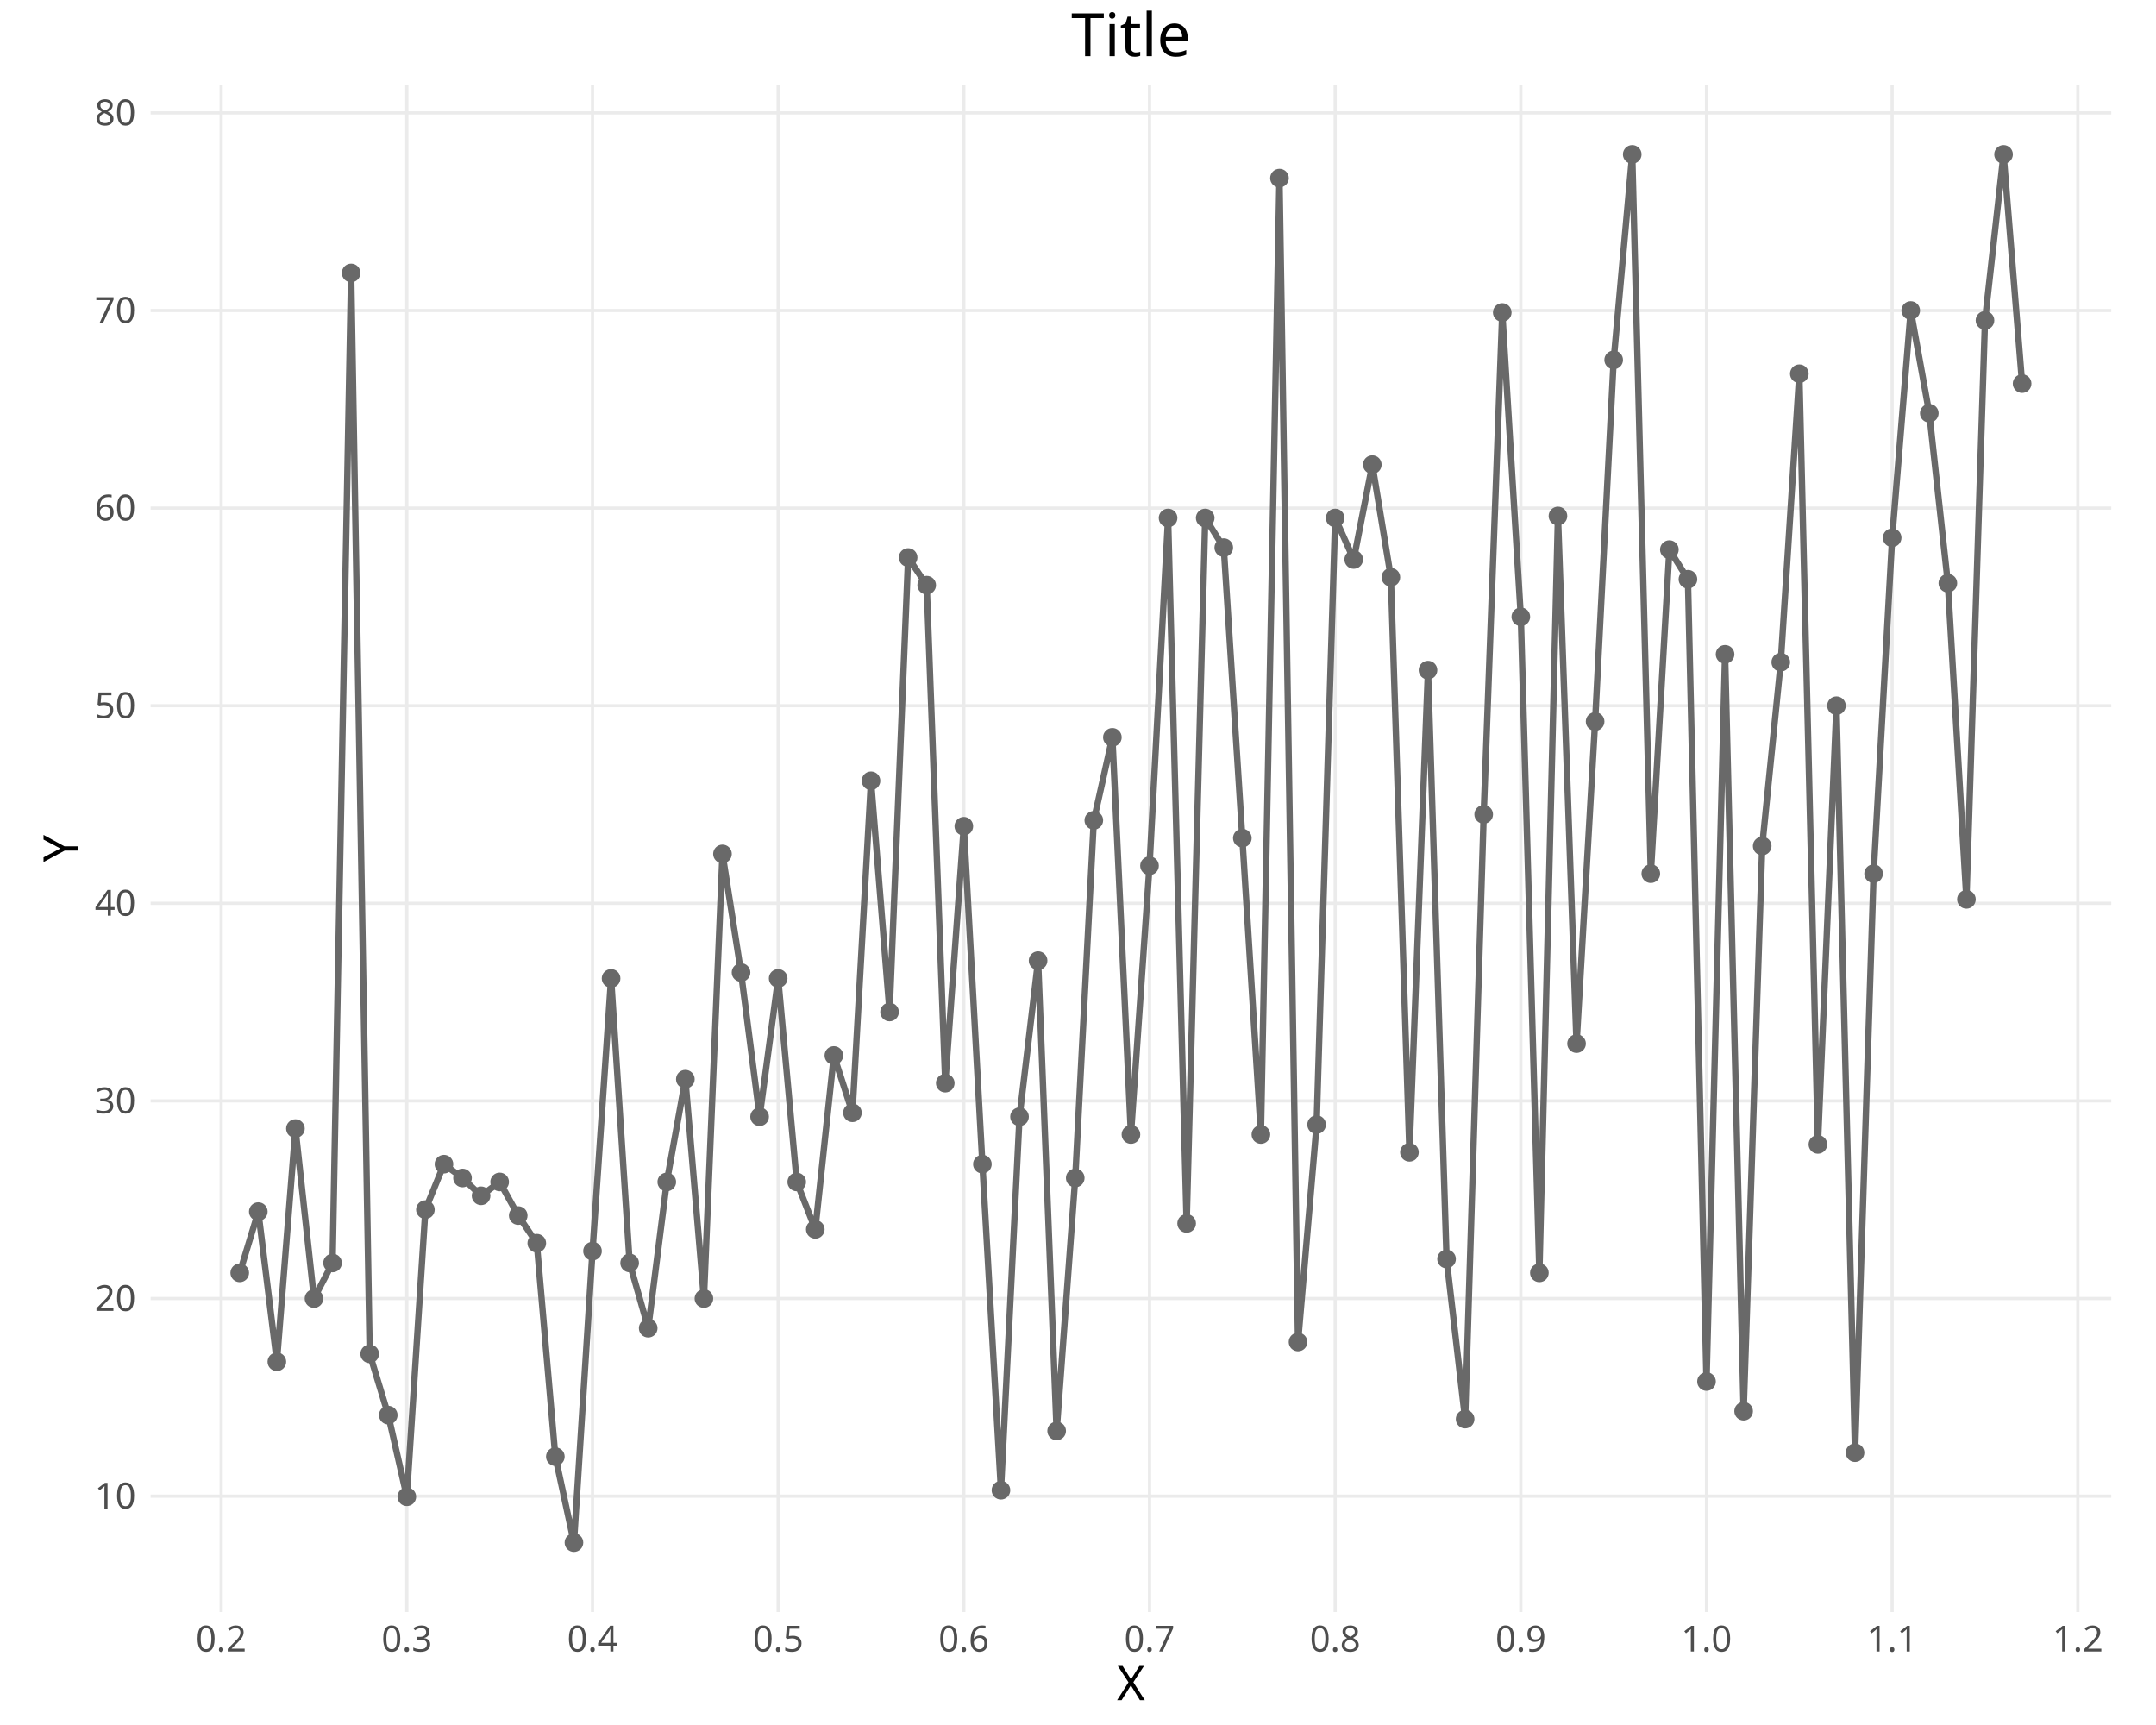
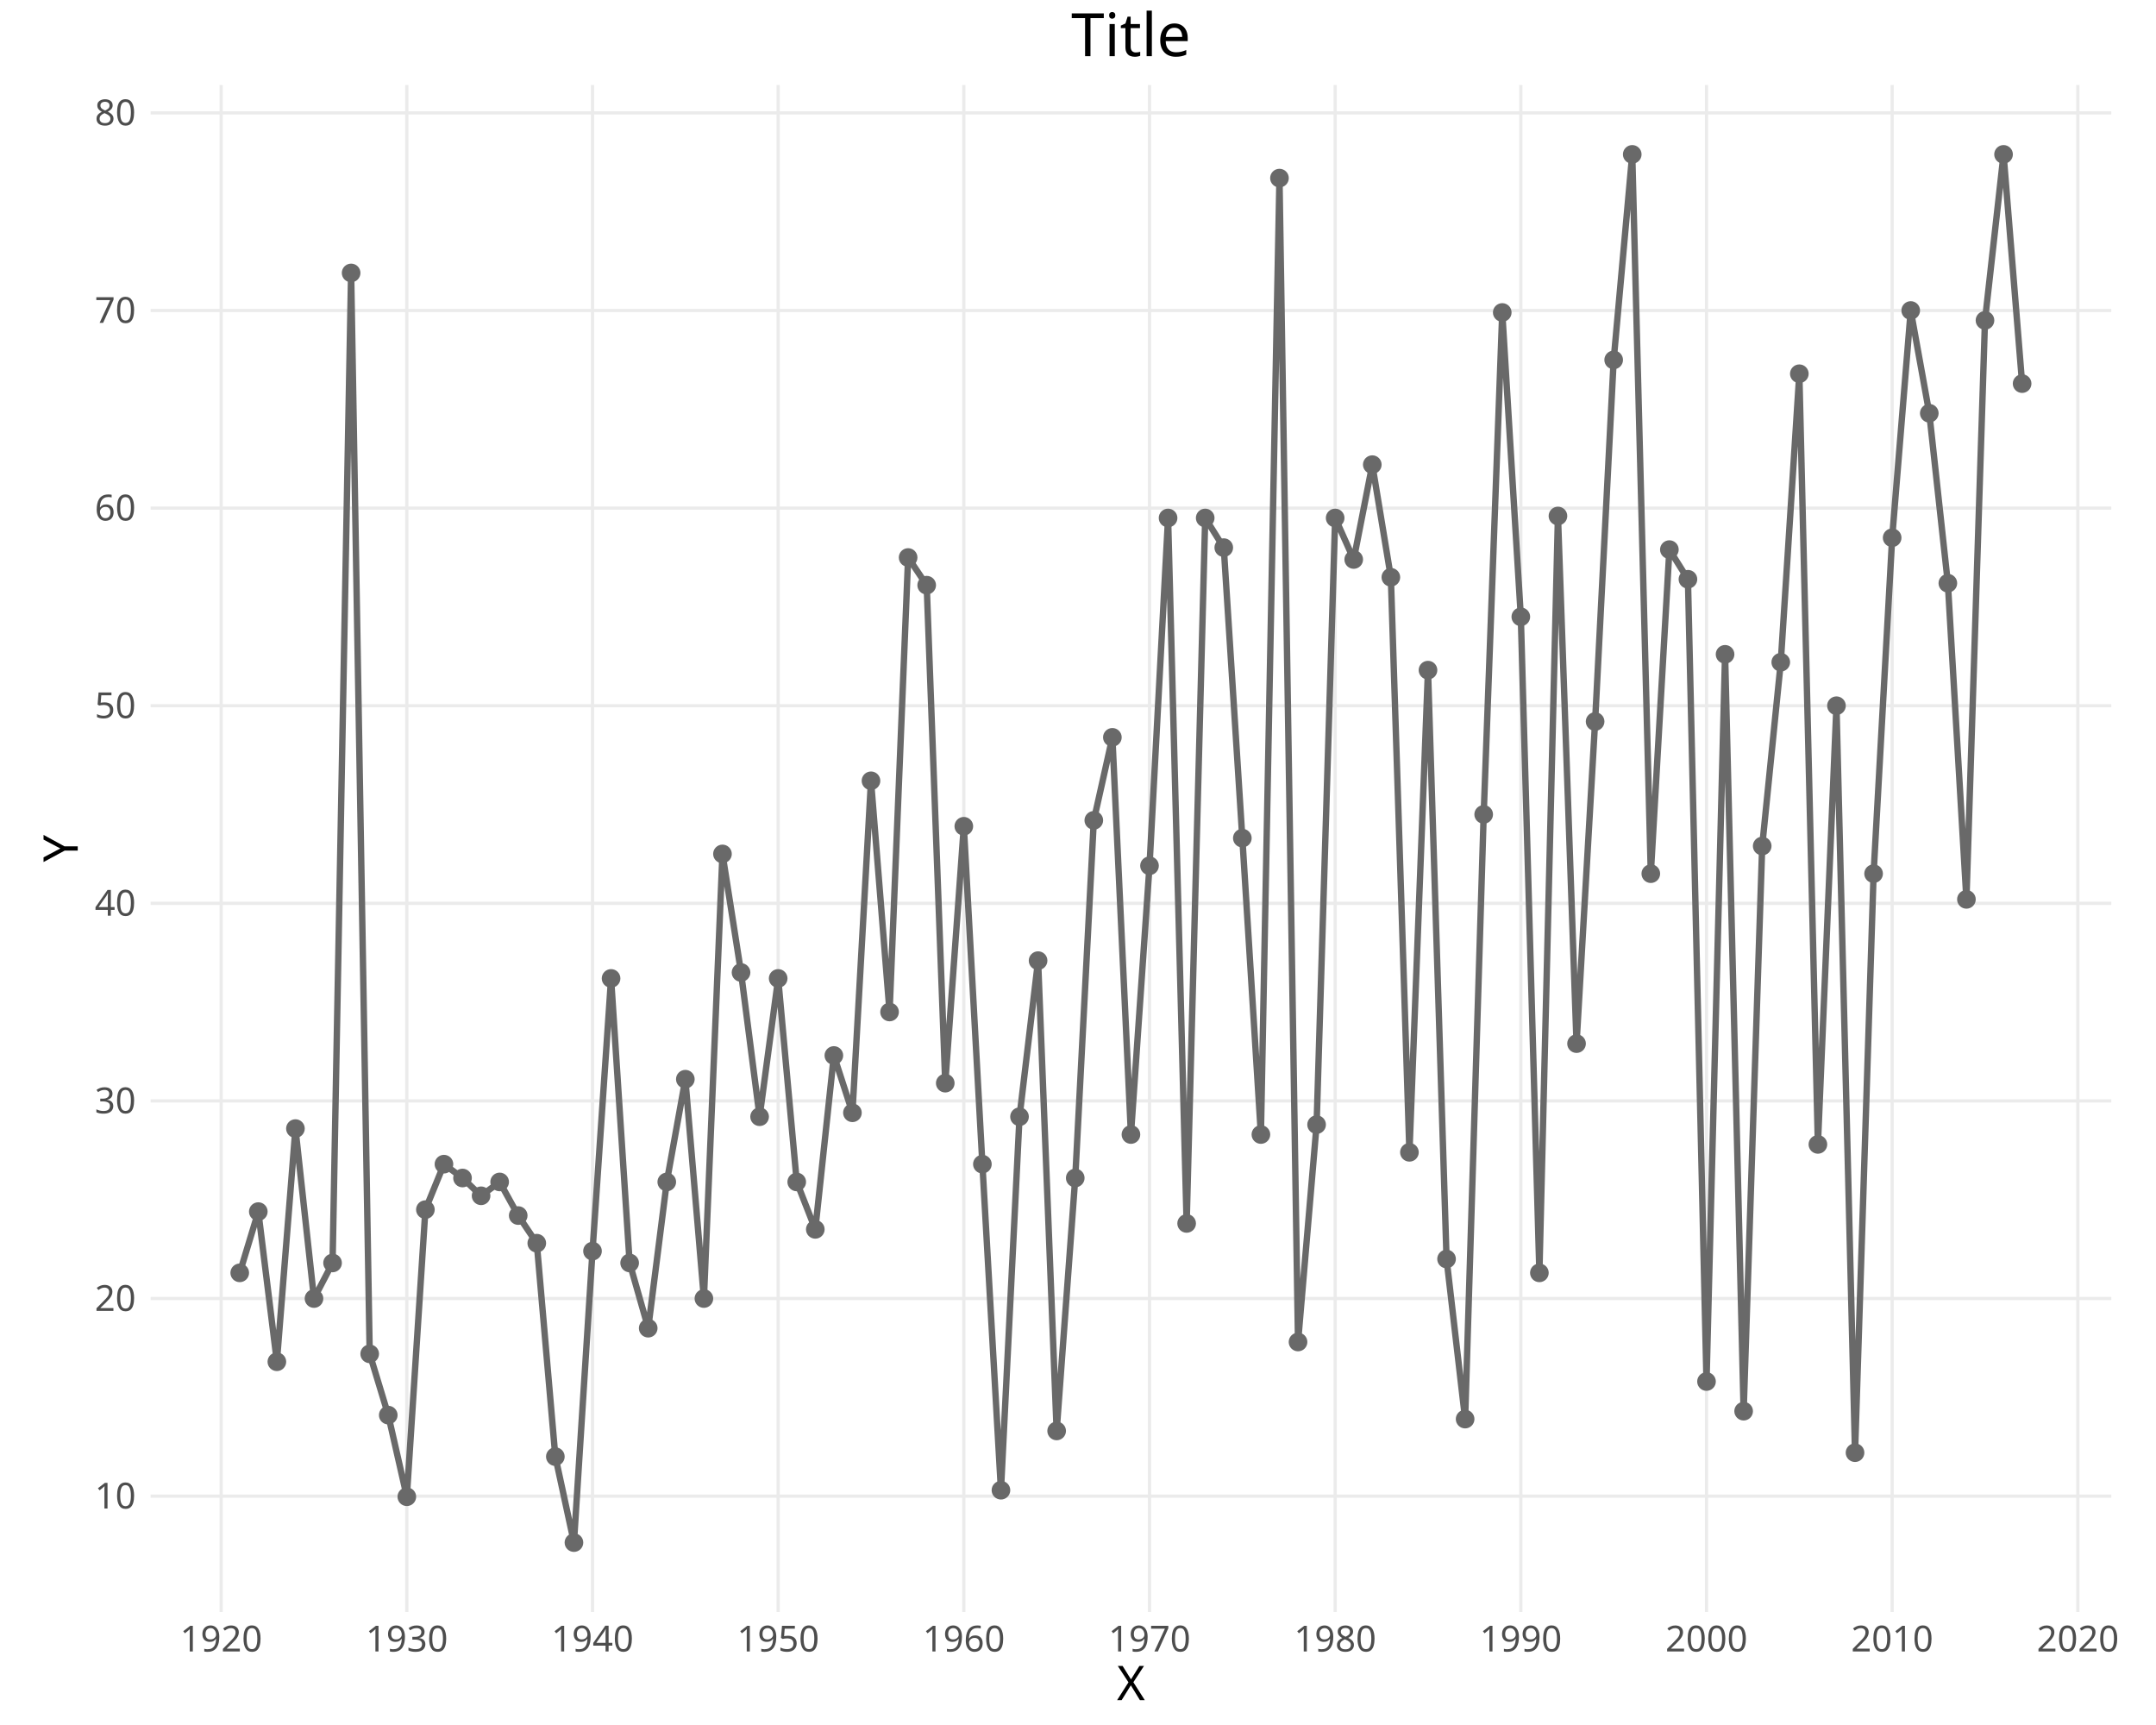
<svg xmlns="http://www.w3.org/2000/svg" class="svglite" data-engine-version="2.0" width="720.00pt" height="576.00pt" viewBox="0 0 720.00 576.00">
  <defs>
    <style type="text/css">
    .svglite line, .svglite polyline, .svglite polygon, .svglite path, .svglite rect, .svglite circle {
      fill: none;
      stroke: #000000;
      stroke-linecap: round;
      stroke-linejoin: round;
      stroke-miterlimit: 10.00;
    }
  </style>
  </defs>
  <rect width="100%" height="100%" style="stroke: none; fill: #FFFFFF;" />
  <defs>
    <clipPath id="cpMC4wMHw3MjAuMDB8MC4wMHw1NzYuMDA=">
      <rect x="0.00" y="0.00" width="720.00" height="576.00" />
    </clipPath>
  </defs>
  <g clip-path="url(#cpMC4wMHw3MjAuMDB8MC4wMHw1NzYuMDA=)">
    <rect x="0.00" y="0.00" width="720.00" height="576.00" style="stroke-width: 1.07; stroke: none; fill: #FFFFFF;" />
  </g>
  <defs>
    <clipPath id="cpNTAuMzB8NzA1LjA2fDI4LjM4fDUzOC4yNw==">
      <rect x="50.30" y="28.38" width="654.76" height="509.89" />
    </clipPath>
  </defs>
  <g clip-path="url(#cpNTAuMzB8NzA1LjA2fDI4LjM4fDUzOC4yNw==)">
    <polyline points="50.30,499.58 705.06,499.58 " style="stroke-width: 1.07; stroke: #EBEBEB; stroke-linecap: butt;" />
    <polyline points="50.30,433.60 705.06,433.60 " style="stroke-width: 1.07; stroke: #EBEBEB; stroke-linecap: butt;" />
    <polyline points="50.30,367.61 705.06,367.61 " style="stroke-width: 1.07; stroke: #EBEBEB; stroke-linecap: butt;" />
    <polyline points="50.30,301.63 705.06,301.63 " style="stroke-width: 1.07; stroke: #EBEBEB; stroke-linecap: butt;" />
    <polyline points="50.30,235.65 705.06,235.65 " style="stroke-width: 1.07; stroke: #EBEBEB; stroke-linecap: butt;" />
    <polyline points="50.30,169.66 705.06,169.66 " style="stroke-width: 1.07; stroke: #EBEBEB; stroke-linecap: butt;" />
    <polyline points="50.30,103.68 705.06,103.68 " style="stroke-width: 1.07; stroke: #EBEBEB; stroke-linecap: butt;" />
    <polyline points="50.30,37.70 705.06,37.70 " style="stroke-width: 1.07; stroke: #EBEBEB; stroke-linecap: butt;" />
    <polyline points="73.86,538.27 73.86,28.38 " style="stroke-width: 1.07; stroke: #EBEBEB; stroke-linecap: butt;" />
    <polyline points="135.86,538.27 135.86,28.38 " style="stroke-width: 1.07; stroke: #EBEBEB; stroke-linecap: butt;" />
    <polyline points="197.87,538.27 197.87,28.38 " style="stroke-width: 1.07; stroke: #EBEBEB; stroke-linecap: butt;" />
    <polyline points="259.87,538.27 259.87,28.38 " style="stroke-width: 1.07; stroke: #EBEBEB; stroke-linecap: butt;" />
    <polyline points="321.87,538.27 321.87,28.38 " style="stroke-width: 1.07; stroke: #EBEBEB; stroke-linecap: butt;" />
    <polyline points="383.88,538.27 383.88,28.38 " style="stroke-width: 1.07; stroke: #EBEBEB; stroke-linecap: butt;" />
    <polyline points="445.88,538.27 445.88,28.38 " style="stroke-width: 1.07; stroke: #EBEBEB; stroke-linecap: butt;" />
    <polyline points="507.88,538.27 507.88,28.38 " style="stroke-width: 1.07; stroke: #EBEBEB; stroke-linecap: butt;" />
    <polyline points="569.89,538.27 569.89,28.38 " style="stroke-width: 1.07; stroke: #EBEBEB; stroke-linecap: butt;" />
    <polyline points="631.89,538.27 631.89,28.38 " style="stroke-width: 1.07; stroke: #EBEBEB; stroke-linecap: butt;" />
    <polyline points="693.90,538.27 693.90,28.38 " style="stroke-width: 1.07; stroke: #EBEBEB; stroke-linecap: butt;" />
    <circle cx="80.06" cy="425.02" r="2.76" style="stroke-width: 0.71; stroke: #696969; fill: #696969;" />
    <circle cx="86.26" cy="404.57" r="2.76" style="stroke-width: 0.71; stroke: #696969; fill: #696969;" />
    <circle cx="92.46" cy="454.71" r="2.76" style="stroke-width: 0.71; stroke: #696969; fill: #696969;" />
    <circle cx="98.66" cy="376.85" r="2.76" style="stroke-width: 0.71; stroke: #696969; fill: #696969;" />
    <circle cx="104.86" cy="433.60" r="2.76" style="stroke-width: 0.71; stroke: #696969; fill: #696969;" />
    <circle cx="111.06" cy="421.72" r="2.76" style="stroke-width: 0.71; stroke: #696969; fill: #696969;" />
    <circle cx="117.26" cy="91.14" r="2.76" style="stroke-width: 0.71; stroke: #696969; fill: #696969;" />
    <circle cx="123.46" cy="452.07" r="2.76" style="stroke-width: 0.71; stroke: #696969; fill: #696969;" />
    <circle cx="129.66" cy="472.53" r="2.76" style="stroke-width: 0.71; stroke: #696969; fill: #696969;" />
    <circle cx="135.86" cy="499.78" r="2.76" style="stroke-width: 0.71; stroke: #696969; fill: #696969;" />
    <circle cx="142.06" cy="403.91" r="2.76" style="stroke-width: 0.71; stroke: #696969; fill: #696969;" />
    <circle cx="148.26" cy="388.73" r="2.76" style="stroke-width: 0.71; stroke: #696969; fill: #696969;" />
    <circle cx="154.46" cy="393.35" r="2.76" style="stroke-width: 0.71; stroke: #696969; fill: #696969;" />
    <circle cx="160.66" cy="399.29" r="2.76" style="stroke-width: 0.71; stroke: #696969; fill: #696969;" />
    <circle cx="166.86" cy="394.67" r="2.76" style="stroke-width: 0.71; stroke: #696969; fill: #696969;" />
    <circle cx="173.06" cy="405.89" r="2.76" style="stroke-width: 0.71; stroke: #696969; fill: #696969;" />
    <circle cx="179.26" cy="415.12" r="2.76" style="stroke-width: 0.71; stroke: #696969; fill: #696969;" />
    <circle cx="185.46" cy="486.39" r="2.76" style="stroke-width: 0.71; stroke: #696969; fill: #696969;" />
    <circle cx="191.67" cy="515.09" r="2.76" style="stroke-width: 0.71; stroke: #696969; fill: #696969;" />
    <circle cx="197.87" cy="417.76" r="2.76" style="stroke-width: 0.71; stroke: #696969; fill: #696969;" />
    <circle cx="204.07" cy="326.71" r="2.76" style="stroke-width: 0.71; stroke: #696969; fill: #696969;" />
    <circle cx="210.27" cy="421.72" r="2.76" style="stroke-width: 0.71; stroke: #696969; fill: #696969;" />
    <circle cx="216.47" cy="443.50" r="2.76" style="stroke-width: 0.71; stroke: #696969; fill: #696969;" />
    <circle cx="222.67" cy="394.67" r="2.76" style="stroke-width: 0.71; stroke: #696969; fill: #696969;" />
    <circle cx="228.87" cy="360.36" r="2.76" style="stroke-width: 0.71; stroke: #696969; fill: #696969;" />
    <circle cx="235.07" cy="433.60" r="2.76" style="stroke-width: 0.71; stroke: #696969; fill: #696969;" />
    <circle cx="241.27" cy="285.14" r="2.76" style="stroke-width: 0.71; stroke: #696969; fill: #696969;" />
    <circle cx="247.47" cy="324.73" r="2.76" style="stroke-width: 0.71; stroke: #696969; fill: #696969;" />
    <circle cx="253.67" cy="372.89" r="2.76" style="stroke-width: 0.71; stroke: #696969; fill: #696969;" />
    <circle cx="259.87" cy="326.71" r="2.76" style="stroke-width: 0.71; stroke: #696969; fill: #696969;" />
    <circle cx="266.07" cy="394.67" r="2.76" style="stroke-width: 0.71; stroke: #696969; fill: #696969;" />
    <circle cx="272.27" cy="410.50" r="2.76" style="stroke-width: 0.71; stroke: #696969; fill: #696969;" />
    <circle cx="278.47" cy="352.44" r="2.76" style="stroke-width: 0.71; stroke: #696969; fill: #696969;" />
    <circle cx="284.67" cy="371.57" r="2.76" style="stroke-width: 0.71; stroke: #696969; fill: #696969;" />
    <circle cx="290.87" cy="260.72" r="2.76" style="stroke-width: 0.71; stroke: #696969; fill: #696969;" />
    <circle cx="297.07" cy="337.92" r="2.76" style="stroke-width: 0.71; stroke: #696969; fill: #696969;" />
    <circle cx="303.27" cy="186.16" r="2.76" style="stroke-width: 0.71; stroke: #696969; fill: #696969;" />
    <circle cx="309.47" cy="195.40" r="2.76" style="stroke-width: 0.71; stroke: #696969; fill: #696969;" />
    <circle cx="315.67" cy="361.68" r="2.76" style="stroke-width: 0.71; stroke: #696969; fill: #696969;" />
    <circle cx="321.87" cy="275.90" r="2.76" style="stroke-width: 0.71; stroke: #696969; fill: #696969;" />
    <circle cx="328.07" cy="388.73" r="2.76" style="stroke-width: 0.71; stroke: #696969; fill: #696969;" />
    <circle cx="334.27" cy="497.60" r="2.76" style="stroke-width: 0.71; stroke: #696969; fill: #696969;" />
    <circle cx="340.47" cy="372.89" r="2.76" style="stroke-width: 0.71; stroke: #696969; fill: #696969;" />
    <circle cx="346.67" cy="320.77" r="2.76" style="stroke-width: 0.71; stroke: #696969; fill: #696969;" />
    <circle cx="352.87" cy="477.81" r="2.76" style="stroke-width: 0.71; stroke: #696969; fill: #696969;" />
    <circle cx="359.08" cy="393.35" r="2.76" style="stroke-width: 0.71; stroke: #696969; fill: #696969;" />
    <circle cx="365.28" cy="273.92" r="2.76" style="stroke-width: 0.71; stroke: #696969; fill: #696969;" />
    <circle cx="371.48" cy="246.21" r="2.76" style="stroke-width: 0.71; stroke: #696969; fill: #696969;" />
    <circle cx="377.68" cy="378.83" r="2.76" style="stroke-width: 0.71; stroke: #696969; fill: #696969;" />
    <circle cx="383.88" cy="289.09" r="2.76" style="stroke-width: 0.71; stroke: #696969; fill: #696969;" />
    <circle cx="390.08" cy="172.96" r="2.76" style="stroke-width: 0.71; stroke: #696969; fill: #696969;" />
    <circle cx="396.28" cy="408.52" r="2.76" style="stroke-width: 0.71; stroke: #696969; fill: #696969;" />
    <circle cx="402.48" cy="172.96" r="2.76" style="stroke-width: 0.71; stroke: #696969; fill: #696969;" />
    <circle cx="408.68" cy="182.86" r="2.76" style="stroke-width: 0.71; stroke: #696969; fill: #696969;" />
    <circle cx="414.88" cy="279.86" r="2.76" style="stroke-width: 0.71; stroke: #696969; fill: #696969;" />
    <circle cx="421.08" cy="378.83" r="2.76" style="stroke-width: 0.71; stroke: #696969; fill: #696969;" />
    <circle cx="427.28" cy="59.47" r="2.76" style="stroke-width: 0.71; stroke: #696969; fill: #696969;" />
    <circle cx="433.48" cy="448.11" r="2.76" style="stroke-width: 0.71; stroke: #696969; fill: #696969;" />
    <circle cx="439.68" cy="375.53" r="2.76" style="stroke-width: 0.71; stroke: #696969; fill: #696969;" />
    <circle cx="445.88" cy="172.96" r="2.76" style="stroke-width: 0.71; stroke: #696969; fill: #696969;" />
    <circle cx="452.08" cy="186.82" r="2.76" style="stroke-width: 0.71; stroke: #696969; fill: #696969;" />
    <circle cx="458.28" cy="155.15" r="2.76" style="stroke-width: 0.71; stroke: #696969; fill: #696969;" />
    <circle cx="464.48" cy="192.76" r="2.76" style="stroke-width: 0.71; stroke: #696969; fill: #696969;" />
    <circle cx="470.68" cy="384.77" r="2.76" style="stroke-width: 0.71; stroke: #696969; fill: #696969;" />
    <circle cx="476.88" cy="223.77" r="2.76" style="stroke-width: 0.71; stroke: #696969; fill: #696969;" />
    <circle cx="483.08" cy="420.40" r="2.76" style="stroke-width: 0.71; stroke: #696969; fill: #696969;" />
    <circle cx="489.28" cy="473.85" r="2.76" style="stroke-width: 0.71; stroke: #696969; fill: #696969;" />
    <circle cx="495.48" cy="271.94" r="2.76" style="stroke-width: 0.71; stroke: #696969; fill: #696969;" />
    <circle cx="501.68" cy="104.34" r="2.76" style="stroke-width: 0.71; stroke: #696969; fill: #696969;" />
    <circle cx="507.88" cy="205.96" r="2.76" style="stroke-width: 0.71; stroke: #696969; fill: #696969;" />
    <circle cx="514.08" cy="425.02" r="2.76" style="stroke-width: 0.71; stroke: #696969; fill: #696969;" />
    <circle cx="520.28" cy="172.30" r="2.76" style="stroke-width: 0.71; stroke: #696969; fill: #696969;" />
    <circle cx="526.49" cy="348.48" r="2.76" style="stroke-width: 0.71; stroke: #696969; fill: #696969;" />
    <circle cx="532.69" cy="240.93" r="2.76" style="stroke-width: 0.71; stroke: #696969; fill: #696969;" />
    <circle cx="538.89" cy="120.18" r="2.76" style="stroke-width: 0.71; stroke: #696969; fill: #696969;" />
    <circle cx="545.09" cy="51.55" r="2.76" style="stroke-width: 0.71; stroke: #696969; fill: #696969;" />
    <circle cx="551.29" cy="291.73" r="2.76" style="stroke-width: 0.71; stroke: #696969; fill: #696969;" />
    <circle cx="557.49" cy="183.52" r="2.76" style="stroke-width: 0.71; stroke: #696969; fill: #696969;" />
    <circle cx="563.69" cy="193.42" r="2.76" style="stroke-width: 0.71; stroke: #696969; fill: #696969;" />
    <circle cx="569.89" cy="461.31" r="2.76" style="stroke-width: 0.71; stroke: #696969; fill: #696969;" />
    <circle cx="576.09" cy="218.49" r="2.76" style="stroke-width: 0.71; stroke: #696969; fill: #696969;" />
    <circle cx="582.29" cy="471.21" r="2.76" style="stroke-width: 0.71; stroke: #696969; fill: #696969;" />
    <circle cx="588.49" cy="282.50" r="2.76" style="stroke-width: 0.71; stroke: #696969; fill: #696969;" />
    <circle cx="594.69" cy="221.13" r="2.76" style="stroke-width: 0.71; stroke: #696969; fill: #696969;" />
    <circle cx="600.89" cy="124.80" r="2.76" style="stroke-width: 0.71; stroke: #696969; fill: #696969;" />
    <circle cx="607.09" cy="382.13" r="2.76" style="stroke-width: 0.71; stroke: #696969; fill: #696969;" />
    <circle cx="613.29" cy="235.65" r="2.76" style="stroke-width: 0.71; stroke: #696969; fill: #696969;" />
    <circle cx="619.49" cy="485.07" r="2.76" style="stroke-width: 0.71; stroke: #696969; fill: #696969;" />
    <circle cx="625.69" cy="291.73" r="2.76" style="stroke-width: 0.71; stroke: #696969; fill: #696969;" />
    <circle cx="631.89" cy="179.56" r="2.76" style="stroke-width: 0.71; stroke: #696969; fill: #696969;" />
    <circle cx="638.09" cy="103.68" r="2.76" style="stroke-width: 0.71; stroke: #696969; fill: #696969;" />
    <circle cx="644.29" cy="137.99" r="2.76" style="stroke-width: 0.71; stroke: #696969; fill: #696969;" />
    <circle cx="650.49" cy="194.74" r="2.76" style="stroke-width: 0.71; stroke: #696969; fill: #696969;" />
    <circle cx="656.69" cy="300.31" r="2.76" style="stroke-width: 0.71; stroke: #696969; fill: #696969;" />
    <circle cx="662.89" cy="106.98" r="2.76" style="stroke-width: 0.71; stroke: #696969; fill: #696969;" />
    <circle cx="669.09" cy="51.55" r="2.76" style="stroke-width: 0.71; stroke: #696969; fill: #696969;" />
    <circle cx="675.29" cy="128.09" r="2.76" style="stroke-width: 0.71; stroke: #696969; fill: #696969;" />
    <polyline points="80.06,425.02 86.26,404.57 92.46,454.71 98.66,376.85 104.86,433.60 111.06,421.72 117.26,91.14 123.46,452.07 129.66,472.53 135.86,499.78 142.06,403.91 148.26,388.73 154.46,393.35 160.66,399.29 166.86,394.67 173.06,405.89 179.26,415.12 185.46,486.39 191.67,515.09 197.87,417.76 204.07,326.71 210.27,421.72 216.47,443.50 222.67,394.67 228.87,360.36 235.07,433.60 241.27,285.14 247.47,324.73 253.67,372.89 259.87,326.71 266.07,394.67 272.27,410.50 278.47,352.44 284.67,371.57 290.87,260.72 297.07,337.92 303.27,186.16 309.47,195.40 315.67,361.68 321.87,275.90 328.07,388.73 334.27,497.60 340.47,372.89 346.67,320.77 352.87,477.81 359.08,393.35 365.28,273.92 371.48,246.21 377.68,378.83 383.88,289.09 390.08,172.96 396.28,408.52 402.48,172.96 408.68,182.86 414.88,279.86 421.08,378.83 427.28,59.47 433.48,448.11 439.68,375.53 445.88,172.96 452.08,186.82 458.28,155.15 464.48,192.76 470.68,384.77 476.88,223.77 483.08,420.40 489.28,473.85 495.48,271.94 501.68,104.34 507.88,205.96 514.08,425.02 520.28,172.30 526.49,348.48 532.69,240.93 538.89,120.18 545.09,51.55 551.29,291.73 557.49,183.52 563.69,193.42 569.89,461.31 576.09,218.49 582.29,471.21 588.49,282.50 594.69,221.13 600.89,124.80 607.09,382.13 613.29,235.65 619.49,485.07 625.69,291.73 631.89,179.56 638.09,103.68 644.29,137.99 650.49,194.74 656.69,300.31 662.89,106.98 669.09,51.55 675.29,128.09 " style="stroke-width: 2.13; stroke: #696969; stroke-linecap: butt;" />
    <polyline points="80.06,313.45 86.26,313.45 92.46,313.45 98.66,313.45 104.86,313.45 111.06,313.45 117.26,313.45 123.46,313.45 129.66,313.45 135.86,313.45 142.06,313.45 148.26,313.45 154.46,313.45 160.66,313.45 166.86,313.45 173.06,313.45 179.26,313.45 185.46,313.45 191.67,313.45 197.87,313.45 204.07,313.45 210.27,313.45 216.47,313.45 222.67,313.45 228.87,313.45 235.07,313.45 241.27,313.45 247.47,313.45 253.67,313.45 259.87,313.45 266.07,313.45 272.27,313.45 278.47,313.45 284.67,313.45 290.87,313.45 297.07,313.45 303.27,313.45 309.47,313.45 315.67,313.45 321.87,313.45 328.07,313.45 334.27,313.45 340.47,313.45 346.67,313.45 352.87,313.45 359.08,313.45 365.28,313.45 371.48,313.45 377.68,313.45 383.88,313.45 390.08,313.45 396.28,313.45 402.48,313.45 408.68,313.45 414.88,313.45 421.08,313.45 427.28,313.45 433.48,313.45 439.68,313.45 445.88,313.45 452.08,313.45 458.28,313.45 464.48,313.45 470.68,313.45 476.88,313.45 483.08,313.45 489.28,313.45 495.48,313.45 501.68,313.45 507.88,313.45 514.08,313.45 520.28,313.45 526.49,313.45 532.69,313.45 538.89,313.45 545.09,313.45 551.29,313.45 557.49,313.45 563.69,313.45 569.89,313.45 576.09,313.45 582.29,313.45 588.49,313.45 594.69,313.45 600.89,313.45 607.09,313.45 613.29,313.45 619.49,313.45 625.69,313.45 631.89,313.45 638.09,313.45 644.29,313.45 650.49,313.45 656.69,313.45 662.89,313.45 669.09,313.45 675.29,313.45 " style="stroke-width: 0.00; stroke: #0000FF; stroke-linecap: butt;" />
    <polyline points="80.06,190.66 86.26,190.66 92.46,190.66 98.66,190.66 104.86,190.66 111.06,190.66 117.26,190.66 123.46,190.66 129.66,190.66 135.86,190.66 142.06,190.66 148.26,190.66 154.46,190.66 160.66,190.66 166.86,190.66 173.06,190.66 179.26,190.66 185.46,190.66 191.67,190.66 197.87,190.66 204.07,190.66 210.27,190.66 216.47,190.66 222.67,190.66 228.87,190.66 235.07,190.66 241.27,190.66 247.47,190.66 253.67,190.66 259.87,190.66 266.07,190.66 272.27,190.66 278.47,190.66 284.67,190.66 290.87,190.66 297.07,190.66 303.27,190.66 309.47,190.66 315.67,190.66 321.87,190.66 328.07,190.66 334.27,190.66 340.47,190.66 346.67,190.66 352.87,190.66 359.08,190.66 365.28,190.66 371.48,190.66 377.68,190.66 383.88,190.66 390.08,190.66 396.28,190.66 402.48,190.66 408.68,190.66 414.88,190.66 421.08,190.66 427.28,190.66 433.48,190.66 439.68,190.66 445.88,190.66 452.08,190.66 458.28,190.66 464.48,190.66 470.68,190.66 476.88,190.66 483.08,190.66 489.28,190.66 495.48,190.66 501.68,190.66 507.88,190.66 514.08,190.66 520.28,190.66 526.49,190.66 532.69,190.66 538.89,190.66 545.09,190.66 551.29,190.66 557.49,190.66 563.69,190.66 569.89,190.66 576.09,190.66 582.29,190.66 588.49,190.66 594.69,190.66 600.89,190.66 607.09,190.66 613.29,190.66 619.49,190.66 625.69,190.66 631.89,190.66 638.09,190.66 644.29,190.66 650.49,190.66 656.69,190.66 662.89,190.66 669.09,190.66 675.29,190.66 " style="stroke-width: 0.00; stroke: #0000FF; stroke-dasharray: 4.00,4.00; stroke-linecap: butt;" />
    <polyline points="80.06,436.23 86.26,436.23 92.46,436.23 98.66,436.23 104.86,436.23 111.06,436.23 117.26,436.23 123.46,436.23 129.66,436.23 135.86,436.23 142.06,436.23 148.26,436.23 154.46,436.23 160.66,436.23 166.86,436.23 173.06,436.23 179.26,436.23 185.46,436.23 191.67,436.23 197.87,436.23 204.07,436.23 210.27,436.23 216.47,436.23 222.67,436.23 228.87,436.23 235.07,436.23 241.27,436.23 247.47,436.23 253.67,436.23 259.87,436.23 266.07,436.23 272.27,436.23 278.47,436.23 284.67,436.23 290.87,436.23 297.07,436.23 303.27,436.23 309.47,436.23 315.67,436.23 321.87,436.23 328.07,436.23 334.27,436.23 340.47,436.23 346.67,436.23 352.87,436.23 359.08,436.23 365.28,436.23 371.48,436.23 377.68,436.23 383.88,436.23 390.08,436.23 396.28,436.23 402.48,436.23 408.68,436.23 414.88,436.23 421.08,436.23 427.28,436.23 433.48,436.23 439.68,436.23 445.88,436.23 452.08,436.23 458.28,436.23 464.48,436.23 470.68,436.23 476.88,436.23 483.08,436.23 489.28,436.23 495.48,436.23 501.68,436.23 507.88,436.23 514.08,436.23 520.28,436.23 526.49,436.23 532.69,436.23 538.89,436.23 545.09,436.23 551.29,436.23 557.49,436.23 563.69,436.23 569.89,436.23 576.09,436.23 582.29,436.23 588.49,436.23 594.69,436.23 600.89,436.23 607.09,436.23 613.29,436.23 619.49,436.23 625.69,436.23 631.89,436.23 638.09,436.23 644.29,436.23 650.49,436.23 656.69,436.23 662.89,436.23 669.09,436.23 675.29,436.23 " style="stroke-width: 0.00; stroke: #0000FF; stroke-dasharray: 4.00,4.00; stroke-linecap: butt;" />
  </g>
  <g clip-path="url(#cpMC4wMHw3MjAuMDB8MC4wMHw1NzYuMDA=)">
    <text x="45.37" y="503.71" text-anchor="end" style="font-size: 12.00px; fill: #4D4D4D; font-family: sans;" textLength="13.35px" lengthAdjust="spacingAndGlyphs">10</text>
    <text x="45.37" y="437.73" text-anchor="end" style="font-size: 12.00px; fill: #4D4D4D; font-family: sans;" textLength="13.35px" lengthAdjust="spacingAndGlyphs">20</text>
    <text x="45.37" y="371.74" text-anchor="end" style="font-size: 12.00px; fill: #4D4D4D; font-family: sans;" textLength="13.35px" lengthAdjust="spacingAndGlyphs">30</text>
    <text x="45.37" y="305.76" text-anchor="end" style="font-size: 12.00px; fill: #4D4D4D; font-family: sans;" textLength="13.35px" lengthAdjust="spacingAndGlyphs">40</text>
    <text x="45.37" y="239.78" text-anchor="end" style="font-size: 12.00px; fill: #4D4D4D; font-family: sans;" textLength="13.35px" lengthAdjust="spacingAndGlyphs">50</text>
    <text x="45.37" y="173.79" text-anchor="end" style="font-size: 12.00px; fill: #4D4D4D; font-family: sans;" textLength="13.35px" lengthAdjust="spacingAndGlyphs">60</text>
    <text x="45.37" y="107.81" text-anchor="end" style="font-size: 12.00px; fill: #4D4D4D; font-family: sans;" textLength="13.35px" lengthAdjust="spacingAndGlyphs">70</text>
    <text x="45.37" y="41.83" text-anchor="end" style="font-size: 12.00px; fill: #4D4D4D; font-family: sans;" textLength="13.35px" lengthAdjust="spacingAndGlyphs">80</text>
-     <text x="73.86" y="551.45" text-anchor="middle" style="font-size: 12.00px; fill: #4D4D4D; font-family: sans;" textLength="16.68px" lengthAdjust="spacingAndGlyphs">0.2</text>
-     <text x="135.86" y="551.45" text-anchor="middle" style="font-size: 12.00px; fill: #4D4D4D; font-family: sans;" textLength="16.68px" lengthAdjust="spacingAndGlyphs">0.3</text>
-     <text x="197.87" y="551.45" text-anchor="middle" style="font-size: 12.00px; fill: #4D4D4D; font-family: sans;" textLength="16.68px" lengthAdjust="spacingAndGlyphs">0.4</text>
-     <text x="259.87" y="551.45" text-anchor="middle" style="font-size: 12.00px; fill: #4D4D4D; font-family: sans;" textLength="16.68px" lengthAdjust="spacingAndGlyphs">0.5</text>
-     <text x="321.87" y="551.45" text-anchor="middle" style="font-size: 12.00px; fill: #4D4D4D; font-family: sans;" textLength="16.68px" lengthAdjust="spacingAndGlyphs">0.6</text>
-     <text x="383.88" y="551.45" text-anchor="middle" style="font-size: 12.00px; fill: #4D4D4D; font-family: sans;" textLength="16.68px" lengthAdjust="spacingAndGlyphs">0.7</text>
-     <text x="445.88" y="551.45" text-anchor="middle" style="font-size: 12.00px; fill: #4D4D4D; font-family: sans;" textLength="16.68px" lengthAdjust="spacingAndGlyphs">0.8</text>
-     <text x="507.88" y="551.45" text-anchor="middle" style="font-size: 12.00px; fill: #4D4D4D; font-family: sans;" textLength="16.68px" lengthAdjust="spacingAndGlyphs">0.9</text>
-     <text x="569.89" y="551.45" text-anchor="middle" style="font-size: 12.00px; fill: #4D4D4D; font-family: sans;" textLength="16.68px" lengthAdjust="spacingAndGlyphs">1.0</text>
-     <text x="631.89" y="551.45" text-anchor="middle" style="font-size: 12.00px; fill: #4D4D4D; font-family: sans;" textLength="16.68px" lengthAdjust="spacingAndGlyphs">1.1</text>
-     <text x="693.90" y="551.45" text-anchor="middle" style="font-size: 12.00px; fill: #4D4D4D; font-family: sans;" textLength="16.68px" lengthAdjust="spacingAndGlyphs">1.2</text>
+     <text x="73.86" y="551.45" text-anchor="middle" style="font-size: 12.00px; fill: #4D4D4D; font-family: sans;" textLength="26.70px" lengthAdjust="spacingAndGlyphs">1920</text>
+     <text x="135.86" y="551.45" text-anchor="middle" style="font-size: 12.00px; fill: #4D4D4D; font-family: sans;" textLength="26.70px" lengthAdjust="spacingAndGlyphs">1930</text>
+     <text x="197.87" y="551.45" text-anchor="middle" style="font-size: 12.00px; fill: #4D4D4D; font-family: sans;" textLength="26.70px" lengthAdjust="spacingAndGlyphs">1940</text>
+     <text x="259.87" y="551.45" text-anchor="middle" style="font-size: 12.00px; fill: #4D4D4D; font-family: sans;" textLength="26.70px" lengthAdjust="spacingAndGlyphs">1950</text>
+     <text x="321.87" y="551.45" text-anchor="middle" style="font-size: 12.00px; fill: #4D4D4D; font-family: sans;" textLength="26.70px" lengthAdjust="spacingAndGlyphs">1960</text>
+     <text x="383.88" y="551.45" text-anchor="middle" style="font-size: 12.00px; fill: #4D4D4D; font-family: sans;" textLength="26.70px" lengthAdjust="spacingAndGlyphs">1970</text>
+     <text x="445.88" y="551.45" text-anchor="middle" style="font-size: 12.00px; fill: #4D4D4D; font-family: sans;" textLength="26.70px" lengthAdjust="spacingAndGlyphs">1980</text>
+     <text x="507.88" y="551.45" text-anchor="middle" style="font-size: 12.00px; fill: #4D4D4D; font-family: sans;" textLength="26.70px" lengthAdjust="spacingAndGlyphs">1990</text>
+     <text x="569.89" y="551.45" text-anchor="middle" style="font-size: 12.00px; fill: #4D4D4D; font-family: sans;" textLength="26.70px" lengthAdjust="spacingAndGlyphs">2000</text>
+     <text x="631.89" y="551.45" text-anchor="middle" style="font-size: 12.00px; fill: #4D4D4D; font-family: sans;" textLength="26.70px" lengthAdjust="spacingAndGlyphs">2010</text>
+     <text x="693.90" y="551.45" text-anchor="middle" style="font-size: 12.00px; fill: #4D4D4D; font-family: sans;" textLength="26.70px" lengthAdjust="spacingAndGlyphs">2020</text>
    <text x="377.68" y="567.70" text-anchor="middle" style="font-size: 16.00px; font-family: sans;" textLength="10.68px" lengthAdjust="spacingAndGlyphs">X</text>
    <text transform="translate(25.96,283.32) rotate(-90)" text-anchor="middle" style="font-size: 16.00px; font-family: sans;" textLength="10.68px" lengthAdjust="spacingAndGlyphs">Y</text>
    <text x="377.68" y="18.75" text-anchor="middle" style="font-size: 20.00px; font-family: sans;" textLength="37.78px" lengthAdjust="spacingAndGlyphs">Title</text>
  </g>
</svg>
